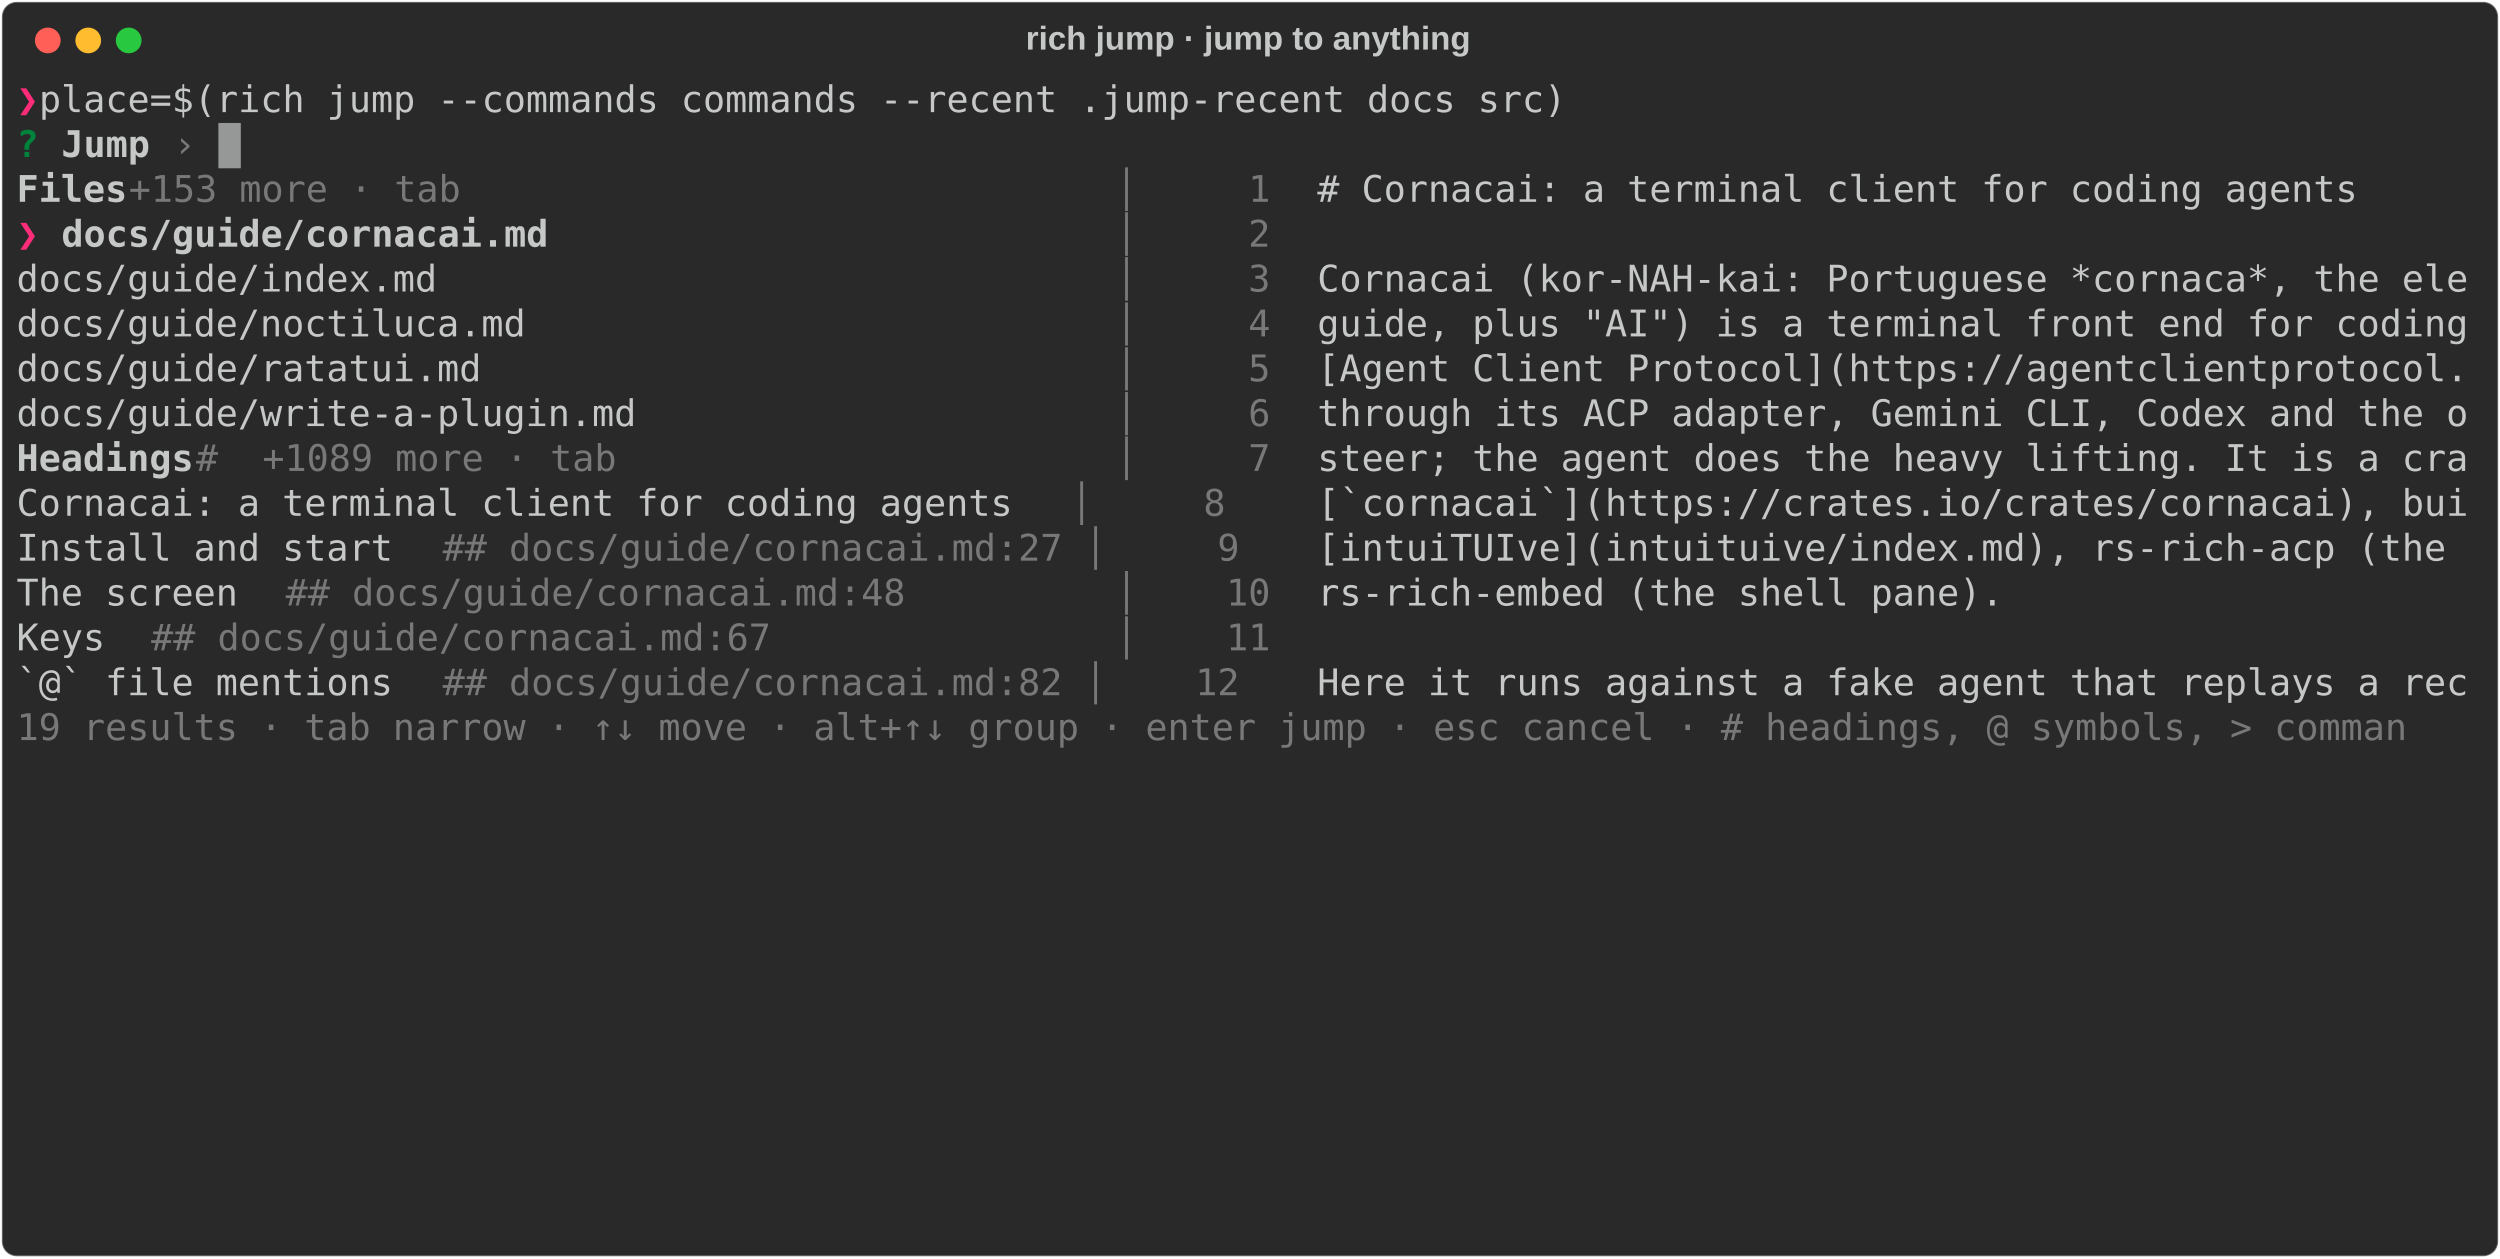
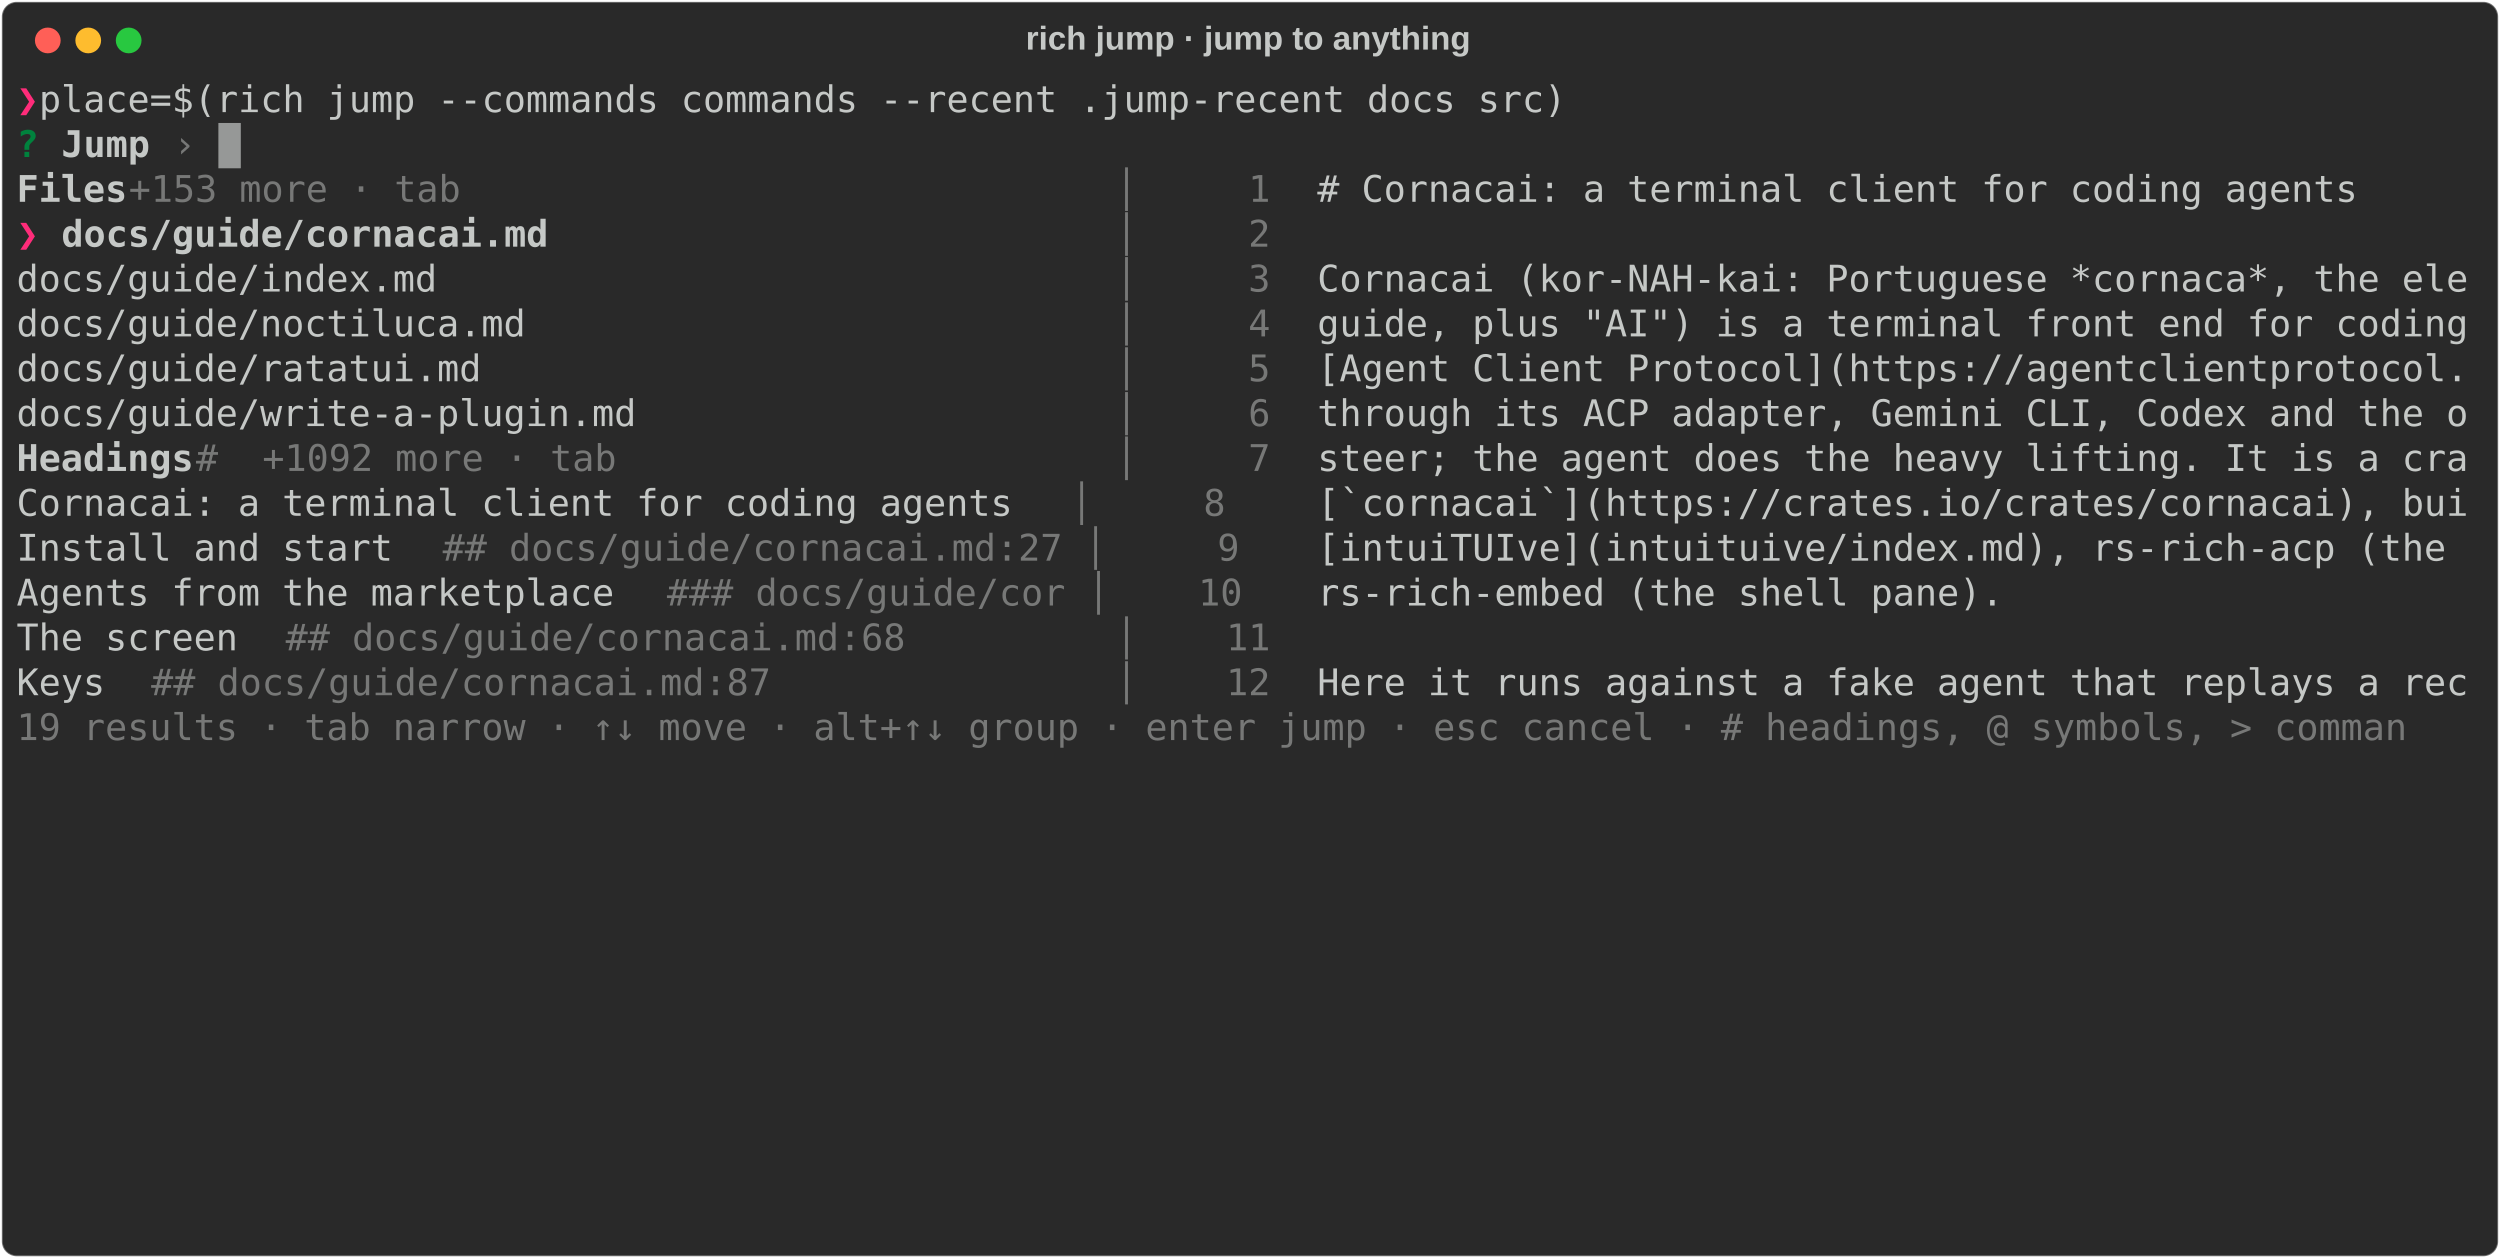
<svg xmlns="http://www.w3.org/2000/svg" class="rich-terminal" viewBox="0 0 1360 684.4">
  <style>

    @font-face {
        font-family: "Fira Code";
        src: local("FiraCode-Regular"),
                url("https://cdnjs.cloudflare.com/ajax/libs/firacode/6.2.0/woff2/FiraCode-Regular.woff2") format("woff2"),
                url("https://cdnjs.cloudflare.com/ajax/libs/firacode/6.2.0/woff/FiraCode-Regular.woff") format("woff");
        font-style: normal;
        font-weight: 400;
    }
    @font-face {
        font-family: "Fira Code";
        src: local("FiraCode-Bold"),
                url("https://cdnjs.cloudflare.com/ajax/libs/firacode/6.2.0/woff2/FiraCode-Bold.woff2") format("woff2"),
                url("https://cdnjs.cloudflare.com/ajax/libs/firacode/6.2.0/woff/FiraCode-Bold.woff") format("woff");
        font-style: bold;
        font-weight: 700;
    }

    .rich-record-matrix {
        font-family: Fira Code, monospace;
        font-size: 20px;
        line-height: 24.4px;
        font-variant-east-asian: full-width;
    }

    .rich-record-title {
        font-size: 18px;
        font-weight: bold;
        font-family: arial;
    }

    .rich-record-r1 { fill: #ff2c7a;font-weight: bold }
.rich-record-r2 { fill: #c5c8c6 }
.rich-record-r3 { fill: #00823d;font-weight: bold }
.rich-record-r4 { fill: #c5c8c6;font-weight: bold }
.rich-record-r5 { fill: #777877 }
    </style>
  <defs>
    <clipPath id="rich-record-clip-terminal">
      <rect x="0" y="0" width="1341.0" height="633.4" />
    </clipPath>
    <clipPath id="rich-record-line-0">
      <rect x="0" y="1.5" width="1342" height="24.65" />
    </clipPath>
    <clipPath id="rich-record-line-1">
      <rect x="0" y="25.9" width="1342" height="24.65" />
    </clipPath>
    <clipPath id="rich-record-line-2">
      <rect x="0" y="50.3" width="1342" height="24.65" />
    </clipPath>
    <clipPath id="rich-record-line-3">
      <rect x="0" y="74.7" width="1342" height="24.65" />
    </clipPath>
    <clipPath id="rich-record-line-4">
      <rect x="0" y="99.1" width="1342" height="24.65" />
    </clipPath>
    <clipPath id="rich-record-line-5">
      <rect x="0" y="123.5" width="1342" height="24.65" />
    </clipPath>
    <clipPath id="rich-record-line-6">
      <rect x="0" y="147.9" width="1342" height="24.65" />
    </clipPath>
    <clipPath id="rich-record-line-7">
      <rect x="0" y="172.3" width="1342" height="24.65" />
    </clipPath>
    <clipPath id="rich-record-line-8">
      <rect x="0" y="196.7" width="1342" height="24.65" />
    </clipPath>
    <clipPath id="rich-record-line-9">
      <rect x="0" y="221.1" width="1342" height="24.65" />
    </clipPath>
    <clipPath id="rich-record-line-10">
      <rect x="0" y="245.5" width="1342" height="24.65" />
    </clipPath>
    <clipPath id="rich-record-line-11">
      <rect x="0" y="269.9" width="1342" height="24.65" />
    </clipPath>
    <clipPath id="rich-record-line-12">
      <rect x="0" y="294.3" width="1342" height="24.65" />
    </clipPath>
    <clipPath id="rich-record-line-13">
      <rect x="0" y="318.7" width="1342" height="24.65" />
    </clipPath>
    <clipPath id="rich-record-line-14">
      <rect x="0" y="343.1" width="1342" height="24.65" />
    </clipPath>
    <clipPath id="rich-record-line-15">
      <rect x="0" y="367.5" width="1342" height="24.65" />
    </clipPath>
    <clipPath id="rich-record-line-16">
      <rect x="0" y="391.9" width="1342" height="24.65" />
    </clipPath>
    <clipPath id="rich-record-line-17">
      <rect x="0" y="416.3" width="1342" height="24.65" />
    </clipPath>
    <clipPath id="rich-record-line-18">
      <rect x="0" y="440.7" width="1342" height="24.65" />
    </clipPath>
    <clipPath id="rich-record-line-19">
      <rect x="0" y="465.1" width="1342" height="24.65" />
    </clipPath>
    <clipPath id="rich-record-line-20">
      <rect x="0" y="489.5" width="1342" height="24.65" />
    </clipPath>
    <clipPath id="rich-record-line-21">
      <rect x="0" y="513.9" width="1342" height="24.65" />
    </clipPath>
    <clipPath id="rich-record-line-22">
      <rect x="0" y="538.3" width="1342" height="24.65" />
    </clipPath>
    <clipPath id="rich-record-line-23">
      <rect x="0" y="562.7" width="1342" height="24.65" />
    </clipPath>
    <clipPath id="rich-record-line-24">
      <rect x="0" y="587.1" width="1342" height="24.65" />
    </clipPath>
  </defs>
  <rect fill="#292929" stroke="rgba(255,255,255,0.35)" stroke-width="1" x="1" y="1" width="1358" height="682.4" rx="8" />
  <text class="rich-record-title" fill="#c5c8c6" text-anchor="middle" x="679" y="27">rich jump · jump to anything</text>
  <g transform="translate(26,22)">
    <circle cx="0" cy="0" r="7" fill="#ff5f57" />
    <circle cx="22" cy="0" r="7" fill="#febc2e" />
    <circle cx="44" cy="0" r="7" fill="#28c840" />
  </g>
  <g transform="translate(9, 41)" clip-path="url(#rich-record-clip-terminal)">
    <g class="rich-record-matrix">
      <text class="rich-record-r1" x="0" y="20" textLength="12.2" clip-path="url(#rich-record-line-0)">❯</text>
      <text class="rich-record-r2" x="12.2" y="20" textLength="1329.8" clip-path="url(#rich-record-line-0)"> place=$(rich jump --commands commands --recent .jump-recent docs src)                                       </text>
      <text class="rich-record-r2" x="1342" y="20" textLength="12.2" clip-path="url(#rich-record-line-0)">
</text>
      <text class="rich-record-r3" x="0" y="44.4" textLength="12.2" clip-path="url(#rich-record-line-1)">?</text>
      <text class="rich-record-r4" x="24.4" y="44.4" textLength="48.8" clip-path="url(#rich-record-line-1)">Jump</text>
      <text class="rich-record-r5" x="85.4" y="44.4" textLength="12.2" clip-path="url(#rich-record-line-1)">›</text>
      <text class="rich-record-r2" x="1342" y="44.4" textLength="12.2" clip-path="url(#rich-record-line-1)">
</text>
      <text class="rich-record-r4" x="0" y="68.8" textLength="61" clip-path="url(#rich-record-line-2)">Files</text>
      <text class="rich-record-r5" x="61" y="68.8" textLength="207.4" clip-path="url(#rich-record-line-2)">  +153 more · tab</text>
      <text class="rich-record-r5" x="597.8" y="68.8" textLength="109.8" clip-path="url(#rich-record-line-2)"> │     1 </text>
      <text class="rich-record-r2" x="707.6" y="68.8" textLength="634.4" clip-path="url(#rich-record-line-2)"># Cornacai: a terminal client for coding agents     </text>
      <text class="rich-record-r2" x="1342" y="68.8" textLength="12.2" clip-path="url(#rich-record-line-2)">
</text>
      <text class="rich-record-r1" x="0" y="93.2" textLength="24.4" clip-path="url(#rich-record-line-3)">❯ </text>
      <text class="rich-record-r4" x="24.4" y="93.2" textLength="268.4" clip-path="url(#rich-record-line-3)">docs/guide/cornacai.md</text>
      <text class="rich-record-r5" x="597.8" y="93.2" textLength="109.8" clip-path="url(#rich-record-line-3)"> │     2 </text>
      <text class="rich-record-r2" x="1342" y="93.2" textLength="12.2" clip-path="url(#rich-record-line-3)">
</text>
      <text class="rich-record-r2" x="0" y="117.6" textLength="597.8" clip-path="url(#rich-record-line-4)">  docs/guide/index.md                            </text>
      <text class="rich-record-r5" x="597.8" y="117.6" textLength="109.8" clip-path="url(#rich-record-line-4)"> │     3 </text>
      <text class="rich-record-r2" x="707.6" y="117.6" textLength="634.4" clip-path="url(#rich-record-line-4)">Cornacai (kor-NAH-kai: Portuguese *cornaca*, the ele</text>
      <text class="rich-record-r2" x="1342" y="117.6" textLength="12.2" clip-path="url(#rich-record-line-4)">
</text>
      <text class="rich-record-r2" x="0" y="142" textLength="597.8" clip-path="url(#rich-record-line-5)">  docs/guide/noctiluca.md                        </text>
      <text class="rich-record-r5" x="597.8" y="142" textLength="109.8" clip-path="url(#rich-record-line-5)"> │     4 </text>
      <text class="rich-record-r2" x="707.6" y="142" textLength="634.4" clip-path="url(#rich-record-line-5)">guide, plus "AI") is a terminal front end for coding</text>
      <text class="rich-record-r2" x="1342" y="142" textLength="12.2" clip-path="url(#rich-record-line-5)">
</text>
      <text class="rich-record-r2" x="0" y="166.4" textLength="597.8" clip-path="url(#rich-record-line-6)">  docs/guide/ratatui.md                          </text>
      <text class="rich-record-r5" x="597.8" y="166.4" textLength="109.8" clip-path="url(#rich-record-line-6)"> │     5 </text>
      <text class="rich-record-r2" x="707.6" y="166.4" textLength="634.4" clip-path="url(#rich-record-line-6)">[Agent Client Protocol](https://agentclientprotocol.</text>
      <text class="rich-record-r2" x="1342" y="166.4" textLength="12.2" clip-path="url(#rich-record-line-6)">
</text>
      <text class="rich-record-r2" x="0" y="190.8" textLength="597.8" clip-path="url(#rich-record-line-7)">  docs/guide/write-a-plugin.md                   </text>
      <text class="rich-record-r5" x="597.8" y="190.8" textLength="109.8" clip-path="url(#rich-record-line-7)"> │     6 </text>
      <text class="rich-record-r2" x="707.6" y="190.8" textLength="634.4" clip-path="url(#rich-record-line-7)">through its ACP adapter, Gemini CLI, Codex and the o</text>
      <text class="rich-record-r2" x="1342" y="190.8" textLength="12.2" clip-path="url(#rich-record-line-7)">
</text>
      <text class="rich-record-r4" x="0" y="215.2" textLength="97.6" clip-path="url(#rich-record-line-8)">Headings</text>
-       <text class="rich-record-r5" x="97.6" y="215.2" textLength="244" clip-path="url(#rich-record-line-8)"> #  +1089 more · tab</text>
+       <text class="rich-record-r5" x="97.6" y="215.2" textLength="244" clip-path="url(#rich-record-line-8)"> #  +1092 more · tab</text>
      <text class="rich-record-r5" x="597.8" y="215.2" textLength="109.8" clip-path="url(#rich-record-line-8)"> │     7 </text>
      <text class="rich-record-r2" x="707.6" y="215.2" textLength="634.4" clip-path="url(#rich-record-line-8)">steer; the agent does the heavy lifting. It is a cra</text>
      <text class="rich-record-r2" x="1342" y="215.2" textLength="12.2" clip-path="url(#rich-record-line-8)">
</text>
      <text class="rich-record-r2" x="0" y="239.6" textLength="573.4" clip-path="url(#rich-record-line-9)">  Cornacai: a terminal client for coding agents</text>
      <text class="rich-record-r5" x="573.4" y="239.6" textLength="134.2" clip-path="url(#rich-record-line-9)">   │     8 </text>
      <text class="rich-record-r2" x="707.6" y="239.6" textLength="634.4" clip-path="url(#rich-record-line-9)">[`cornacai`](https://crates.io/crates/cornacai), bui</text>
      <text class="rich-record-r2" x="1342" y="239.6" textLength="12.2" clip-path="url(#rich-record-line-9)">
</text>
      <text class="rich-record-r2" x="0" y="264" textLength="231.8" clip-path="url(#rich-record-line-10)">  Install and start</text>
      <text class="rich-record-r5" x="231.8" y="264" textLength="475.8" clip-path="url(#rich-record-line-10)">  ## docs/guide/cornacai.md:27 │     9 </text>
      <text class="rich-record-r2" x="707.6" y="264" textLength="634.4" clip-path="url(#rich-record-line-10)">[intuiTUIve](intuituive/index.md), rs-rich-acp (the </text>
      <text class="rich-record-r2" x="1342" y="264" textLength="12.2" clip-path="url(#rich-record-line-10)">
</text>
-       <text class="rich-record-r2" x="0" y="288.4" textLength="146.4" clip-path="url(#rich-record-line-11)">  The screen</text>
-       <text class="rich-record-r5" x="146.4" y="288.4" textLength="366" clip-path="url(#rich-record-line-11)">  ## docs/guide/cornacai.md:48</text>
-       <text class="rich-record-r5" x="597.8" y="288.4" textLength="109.8" clip-path="url(#rich-record-line-11)"> │    10 </text>
+       <text class="rich-record-r2" x="0" y="288.4" textLength="353.8" clip-path="url(#rich-record-line-11)">  Agents from the marketplace</text>
+       <text class="rich-record-r5" x="353.8" y="288.4" textLength="353.8" clip-path="url(#rich-record-line-11)">  ### docs/guide/cor │    10 </text>
      <text class="rich-record-r2" x="707.6" y="288.4" textLength="634.4" clip-path="url(#rich-record-line-11)">rs-rich-embed (the shell pane).                     </text>
      <text class="rich-record-r2" x="1342" y="288.4" textLength="12.2" clip-path="url(#rich-record-line-11)">
</text>
-       <text class="rich-record-r2" x="0" y="312.8" textLength="73.2" clip-path="url(#rich-record-line-12)">  Keys</text>
-       <text class="rich-record-r5" x="73.2" y="312.8" textLength="366" clip-path="url(#rich-record-line-12)">  ## docs/guide/cornacai.md:67</text>
+       <text class="rich-record-r2" x="0" y="312.8" textLength="146.4" clip-path="url(#rich-record-line-12)">  The screen</text>
+       <text class="rich-record-r5" x="146.4" y="312.8" textLength="366" clip-path="url(#rich-record-line-12)">  ## docs/guide/cornacai.md:68</text>
      <text class="rich-record-r5" x="597.8" y="312.8" textLength="109.8" clip-path="url(#rich-record-line-12)"> │    11 </text>
      <text class="rich-record-r2" x="1342" y="312.8" textLength="12.2" clip-path="url(#rich-record-line-12)">
</text>
-       <text class="rich-record-r2" x="0" y="337.2" textLength="231.8" clip-path="url(#rich-record-line-13)">  `@` file mentions</text>
-       <text class="rich-record-r5" x="231.8" y="337.2" textLength="475.8" clip-path="url(#rich-record-line-13)">  ## docs/guide/cornacai.md:82 │    12 </text>
+       <text class="rich-record-r2" x="0" y="337.2" textLength="73.2" clip-path="url(#rich-record-line-13)">  Keys</text>
+       <text class="rich-record-r5" x="73.2" y="337.2" textLength="366" clip-path="url(#rich-record-line-13)">  ## docs/guide/cornacai.md:87</text>
+       <text class="rich-record-r5" x="597.8" y="337.2" textLength="109.8" clip-path="url(#rich-record-line-13)"> │    12 </text>
      <text class="rich-record-r2" x="707.6" y="337.2" textLength="634.4" clip-path="url(#rich-record-line-13)">Here it runs against a fake agent that replays a rec</text>
      <text class="rich-record-r2" x="1342" y="337.2" textLength="12.2" clip-path="url(#rich-record-line-13)">
</text>
      <text class="rich-record-r5" x="0" y="361.6" textLength="1342" clip-path="url(#rich-record-line-14)">  19 results · tab narrow · ↑↓ move · alt+↑↓ group · enter jump · esc cancel · # headings, @ symbols, &gt; comman</text>
      <text class="rich-record-r2" x="1342" y="361.6" textLength="12.2" clip-path="url(#rich-record-line-14)">
</text>
      <text class="rich-record-r2" x="1342" y="386" textLength="12.2" clip-path="url(#rich-record-line-15)">
</text>
      <text class="rich-record-r2" x="1342" y="410.4" textLength="12.2" clip-path="url(#rich-record-line-16)">
</text>
      <text class="rich-record-r2" x="1342" y="434.8" textLength="12.2" clip-path="url(#rich-record-line-17)">
</text>
      <text class="rich-record-r2" x="1342" y="459.2" textLength="12.2" clip-path="url(#rich-record-line-18)">
</text>
      <text class="rich-record-r2" x="1342" y="483.6" textLength="12.2" clip-path="url(#rich-record-line-19)">
</text>
      <text class="rich-record-r2" x="1342" y="508" textLength="12.2" clip-path="url(#rich-record-line-20)">
</text>
      <text class="rich-record-r2" x="1342" y="532.4" textLength="12.2" clip-path="url(#rich-record-line-21)">
</text>
      <text class="rich-record-r2" x="1342" y="556.8" textLength="12.2" clip-path="url(#rich-record-line-22)">
</text>
      <text class="rich-record-r2" x="1342" y="581.2" textLength="12.2" clip-path="url(#rich-record-line-23)">
</text>
      <text class="rich-record-r2" x="1342" y="605.6" textLength="12.2" clip-path="url(#rich-record-line-24)">
</text>
      <rect x="109.8" y="25.9" width="12.2" height="24.65" fill="#c5c8c6" opacity="0.7" />
    </g>
  </g>
</svg>
